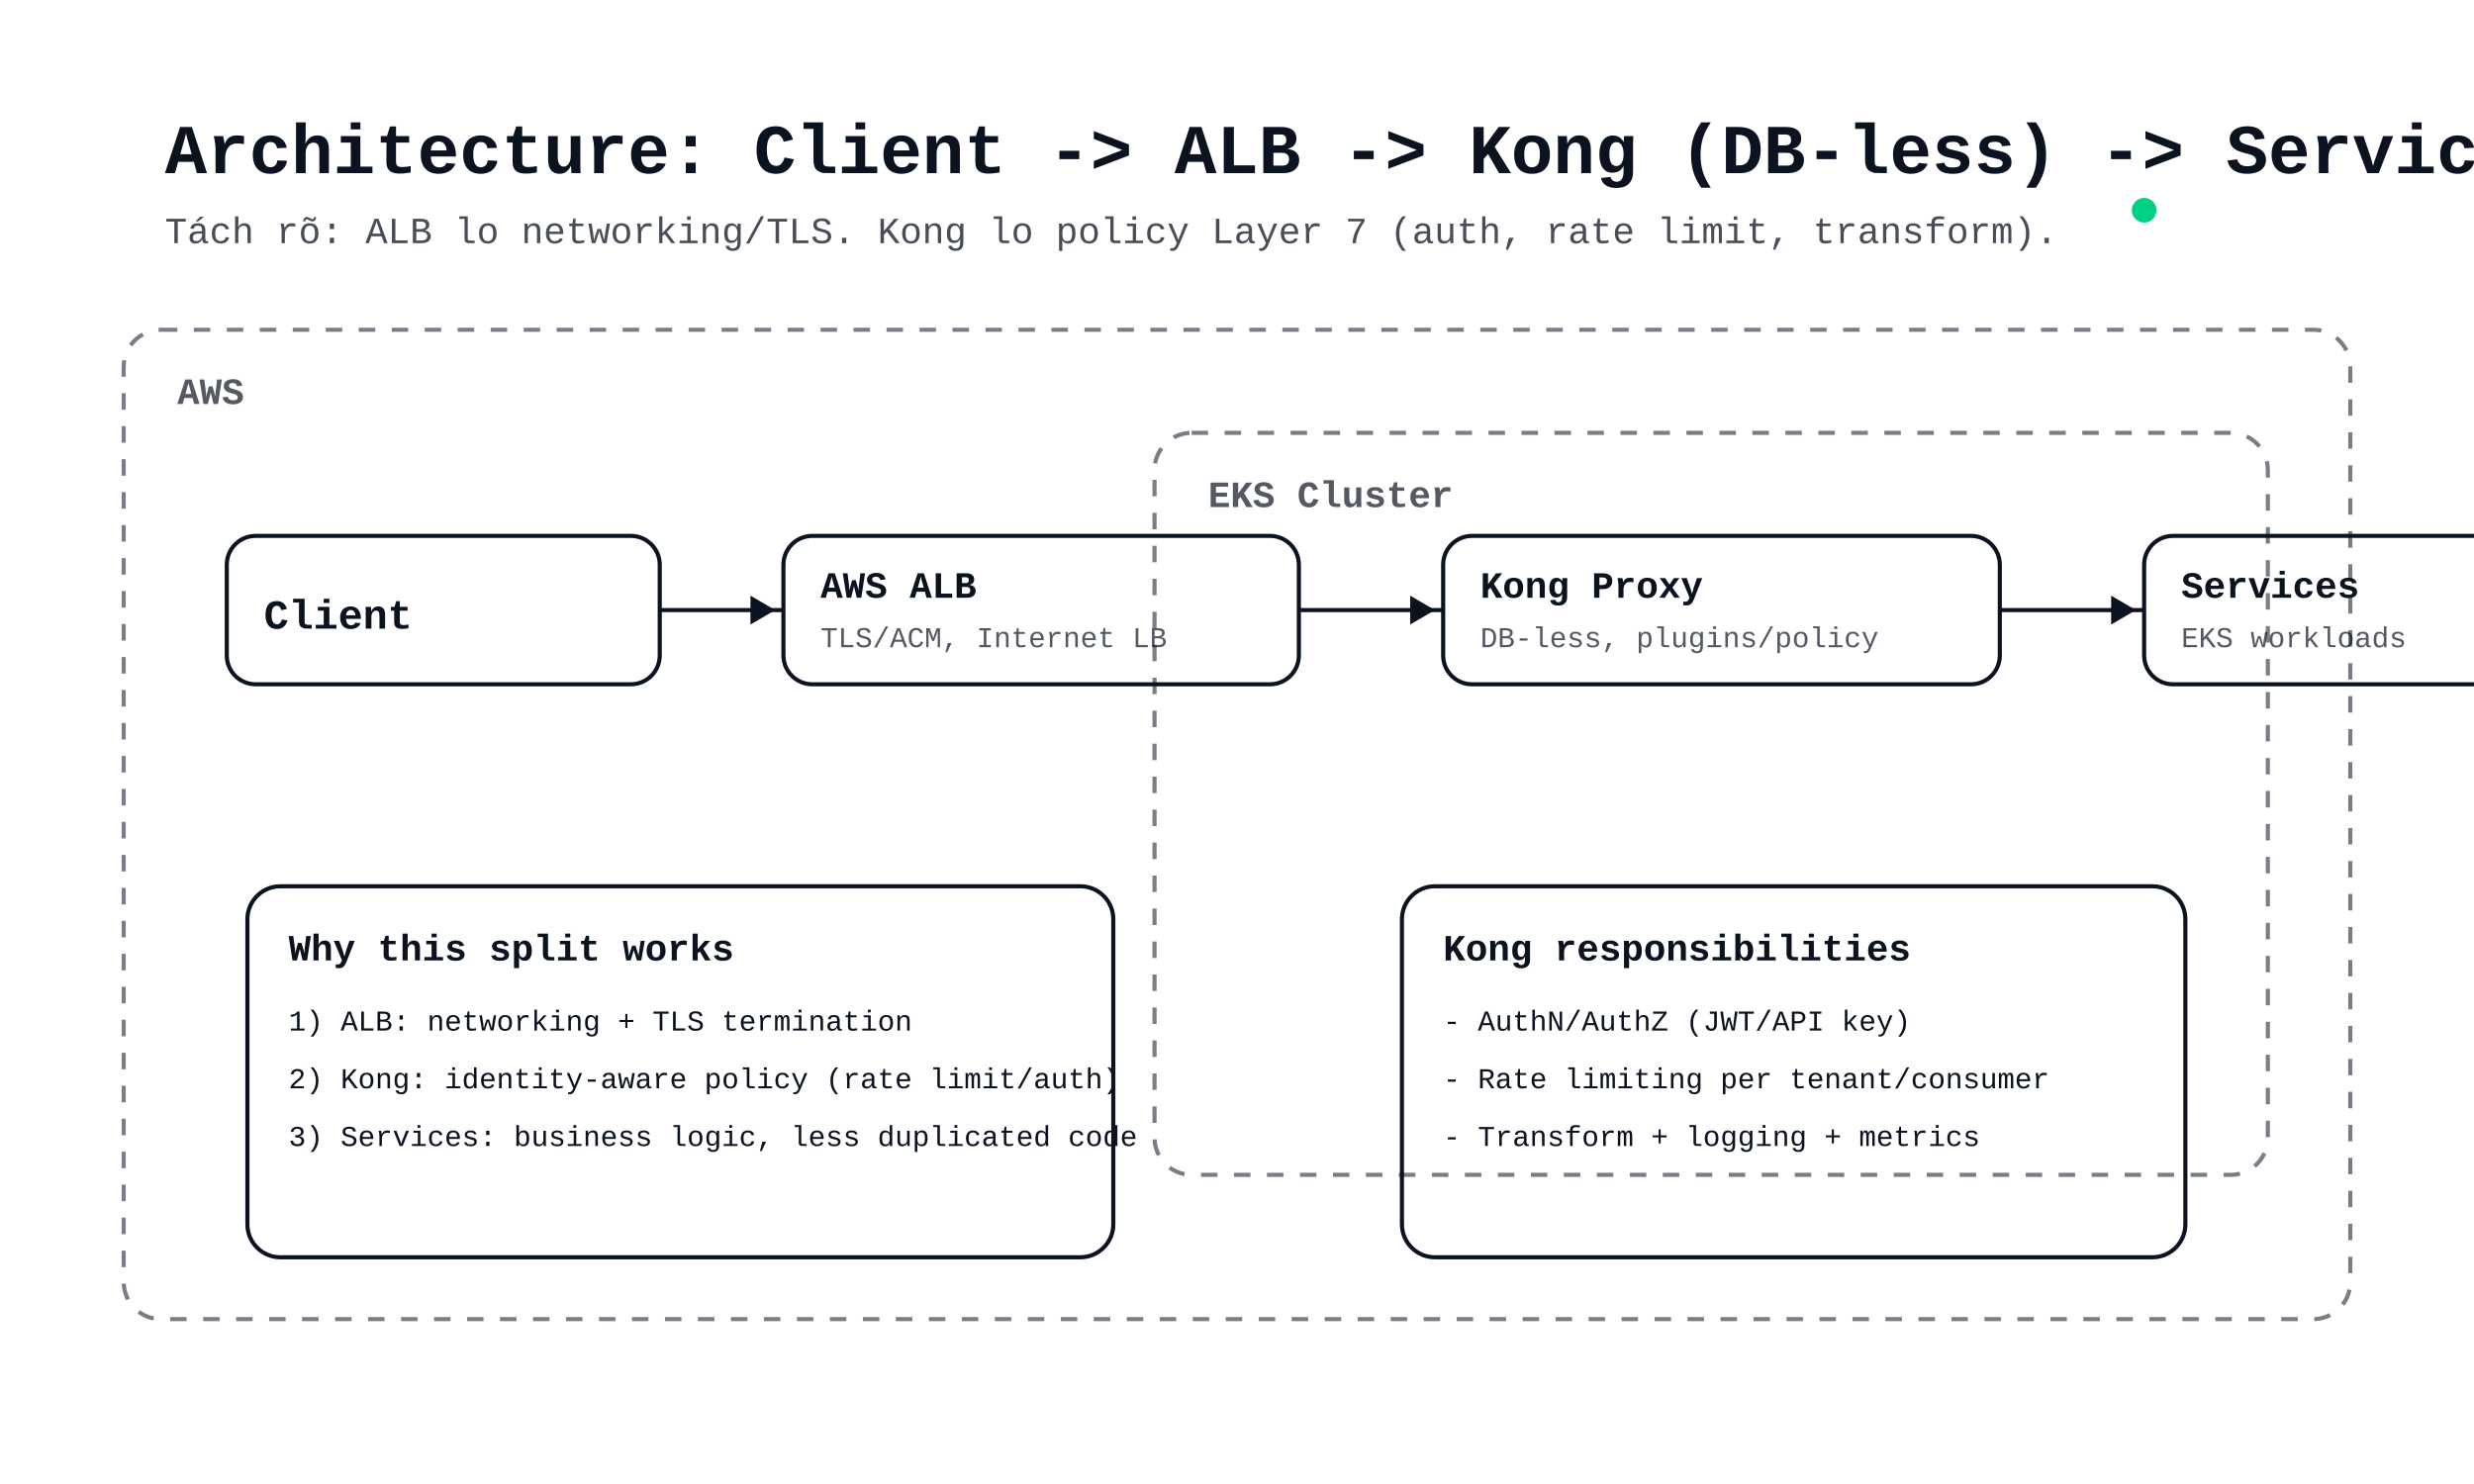
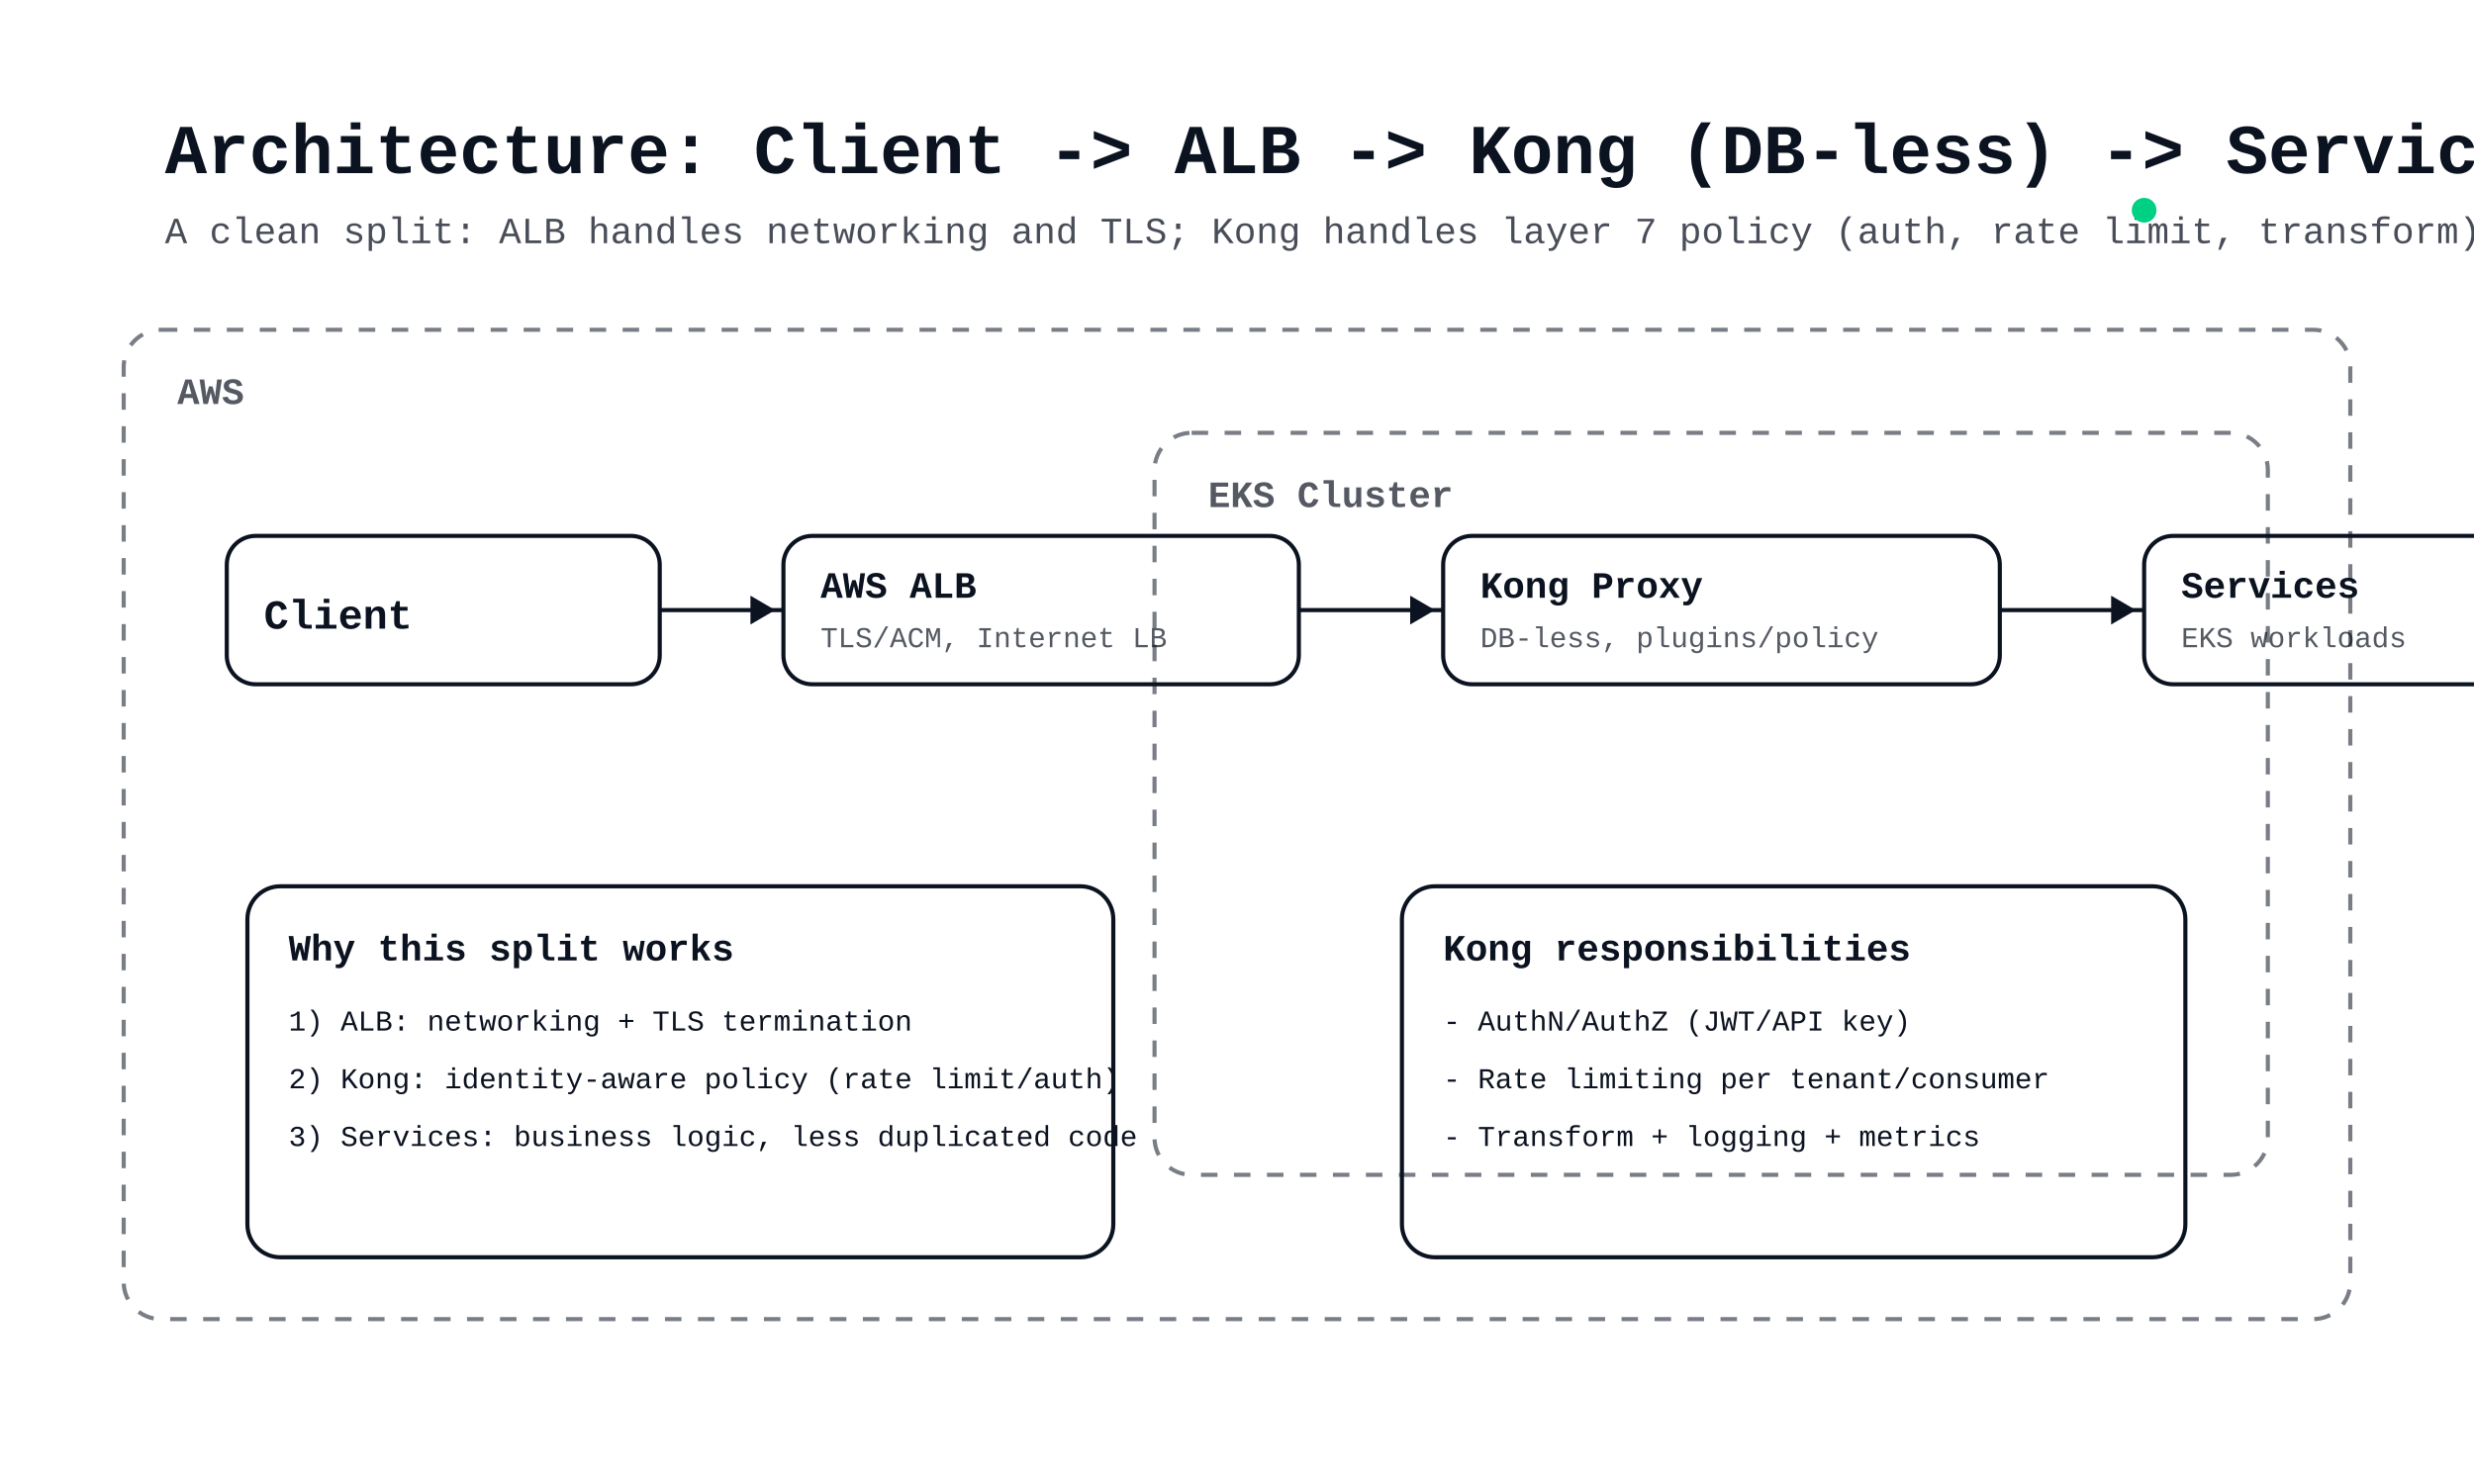
<svg xmlns="http://www.w3.org/2000/svg" width="1200" height="720" viewBox="0 0 1200 720">
  <defs>
    <style>
      .mono { font-family: ui-monospace, SFMono-Regular, Menlo, Monaco, Consolas, "Liberation Mono", "Courier New", monospace; }
      .h1 { font-weight: 700; }
      .h2 { font-weight: 600; }
      .stroke { stroke: #0b1220; }
      .outline { fill: none; stroke: #0b1220; stroke-width: 2; }
      .muted { fill: none; stroke: #0b1220; stroke-width: 2; stroke-dasharray: 8 8; opacity: 0.55; }
      .arrow { fill: none; stroke: #0b1220; stroke-width: 2; }
      .aws { fill: #fff6e8; }
      .eks { fill: #eef4ff; }
      .kong { fill: #e9fff6; }
      .note { fill: #ffffff; }
      .accent { fill: #00d084; }
    </style>
  </defs>
  <rect width="1200" height="720" fill="#ffffff" />
  <text x="80" y="84" class="mono h1" font-size="34" fill="#0b1220">Architecture: Client -&gt; ALB -&gt; Kong (DB-less) -&gt; Services</text>
-   <text x="80" y="118" class="mono" font-size="18" fill="#0b1220" opacity="0.75">Tách rõ: ALB lo networking/TLS. Kong lo policy Layer 7 (auth, rate limit, transform).</text>
+   <text x="80" y="118" class="mono" font-size="18" fill="#0b1220" opacity="0.75">A clean split: ALB handles networking and TLS; Kong handles layer 7 policy (auth, rate limit, transform).</text>
  <rect x="60" y="160" width="1080" height="480" rx="18" fill="#ffffff" class="muted" />
  <text x="86" y="196" class="mono h2" font-size="18" fill="#0b1220" opacity="0.7">AWS</text>
  <g transform="translate(110,260)">
    <rect x="0" y="0" width="210" height="72" rx="14" class="outline" fill="#ffffff" />
    <text x="18" y="45" class="mono h2" font-size="20" fill="#0b1220">Client</text>
    <rect x="270" y="0" width="250" height="72" rx="14" class="outline" fill="#fff6e8" />
    <text x="288" y="30" class="mono h2" font-size="18" fill="#0b1220">AWS ALB</text>
    <text x="288" y="54" class="mono" font-size="14" fill="#0b1220" opacity="0.7">TLS/ACM, Internet LB</text>
    <rect x="590" y="0" width="270" height="72" rx="14" class="outline" fill="#e9fff6" />
    <text x="608" y="30" class="mono h2" font-size="18" fill="#0b1220">Kong Proxy</text>
    <text x="608" y="54" class="mono" font-size="14" fill="#0b1220" opacity="0.7">DB-less, plugins/policy</text>
    <rect x="930" y="0" width="210" height="72" rx="14" class="outline" fill="#eef4ff" />
    <text x="948" y="30" class="mono h2" font-size="18" fill="#0b1220">Services</text>
    <text x="948" y="54" class="mono" font-size="14" fill="#0b1220" opacity="0.7">EKS workloads</text>
    <path d="M 210 36 L 270 36" class="arrow" />
    <path d="M 520 36 L 590 36" class="arrow" />
    <path d="M 860 36 L 930 36" class="arrow" />
    <path d="M 266 36 l -12 -7 v 14 z" fill="#0b1220" />
    <path d="M 586 36 l -12 -7 v 14 z" fill="#0b1220" />
    <path d="M 926 36 l -12 -7 v 14 z" fill="#0b1220" />
  </g>
  <rect x="560" y="210" width="540" height="360" rx="18" fill="#ffffff" class="muted" />
  <text x="586" y="246" class="mono h2" font-size="18" fill="#0b1220" opacity="0.7">EKS Cluster</text>
  <g transform="translate(120,430)">
    <rect x="0" y="0" width="420" height="180" rx="16" class="outline" fill="#ffffff" />
    <text x="20" y="36" class="mono h2" font-size="18" fill="#0b1220">Why this split works</text>
    <text x="20" y="70" class="mono" font-size="14" fill="#0b1220">1) ALB: networking + TLS termination</text>
    <text x="20" y="98" class="mono" font-size="14" fill="#0b1220">2) Kong: identity-aware policy (rate limit/auth)</text>
    <text x="20" y="126" class="mono" font-size="14" fill="#0b1220">3) Services: business logic, less duplicated code</text>
  </g>
  <g transform="translate(680,430)">
    <rect x="0" y="0" width="380" height="180" rx="16" class="outline" fill="#e9fff6" />
    <text x="20" y="36" class="mono h2" font-size="18" fill="#0b1220">Kong responsibilities</text>
    <text x="20" y="70" class="mono" font-size="14" fill="#0b1220">- AuthN/AuthZ (JWT/API key)</text>
    <text x="20" y="98" class="mono" font-size="14" fill="#0b1220">- Rate limiting per tenant/consumer</text>
    <text x="20" y="126" class="mono" font-size="14" fill="#0b1220">- Transform + logging + metrics</text>
  </g>
  <circle cx="1040" cy="102" r="6" class="accent" />
</svg>
